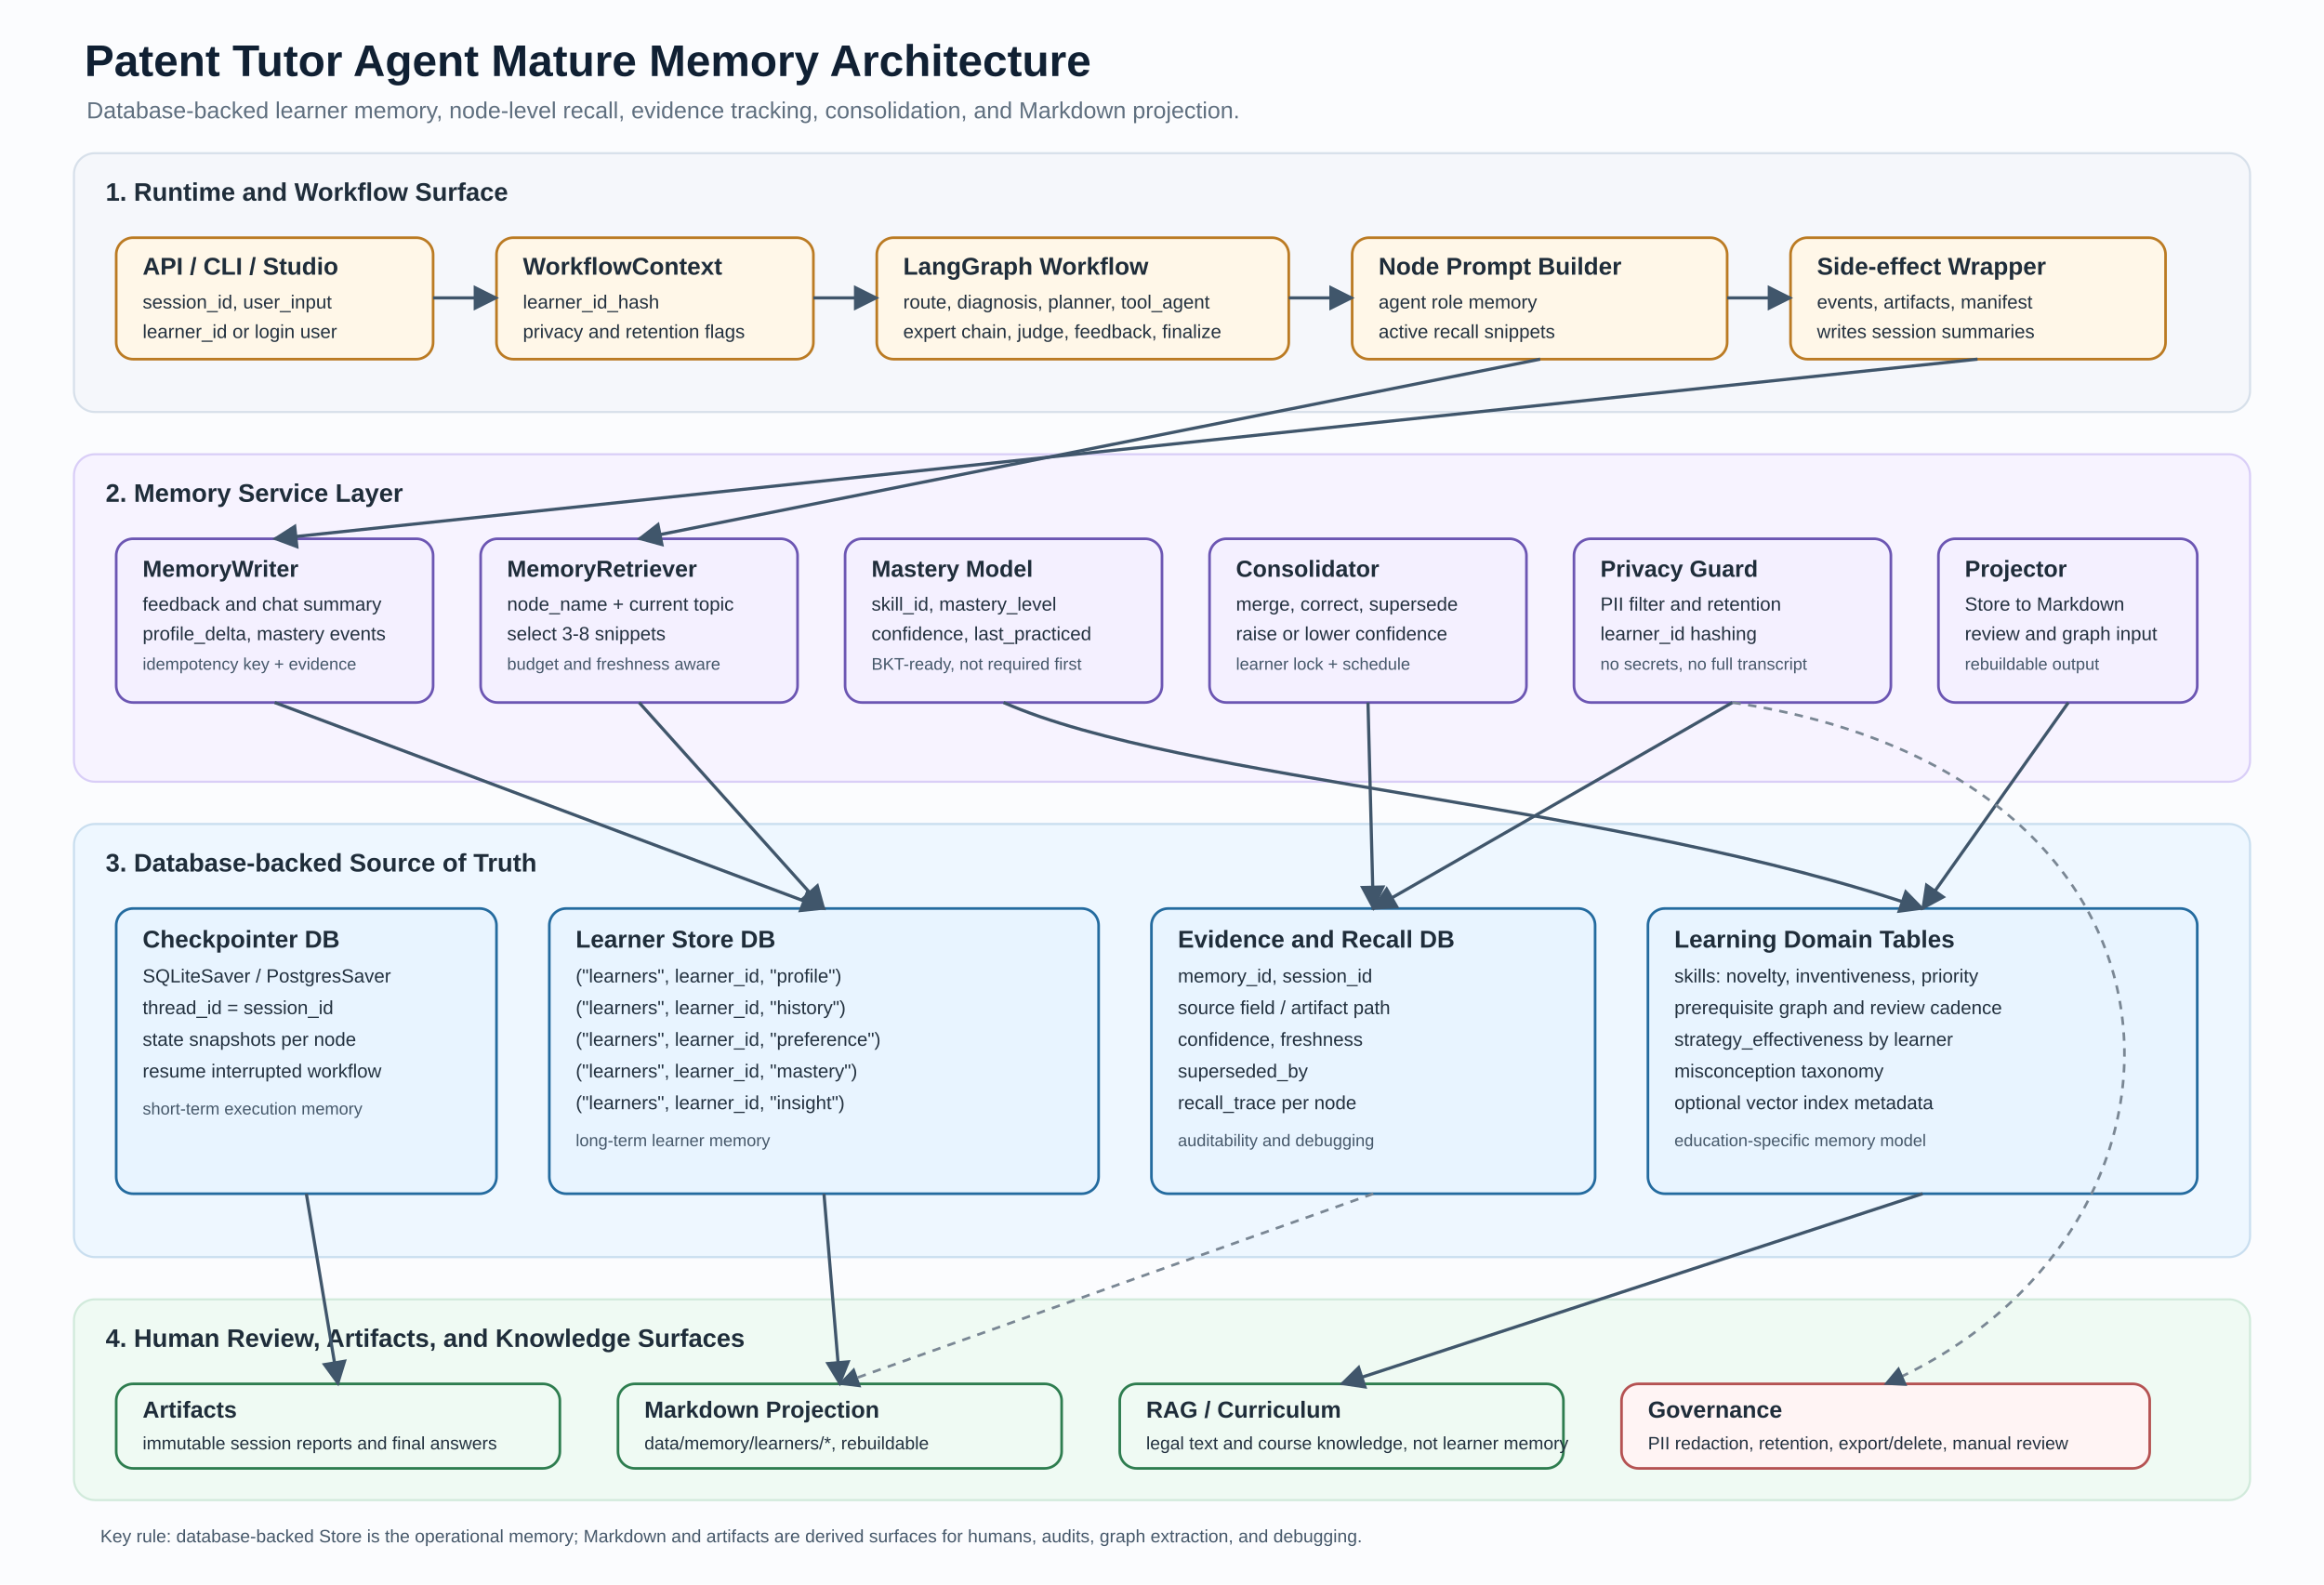
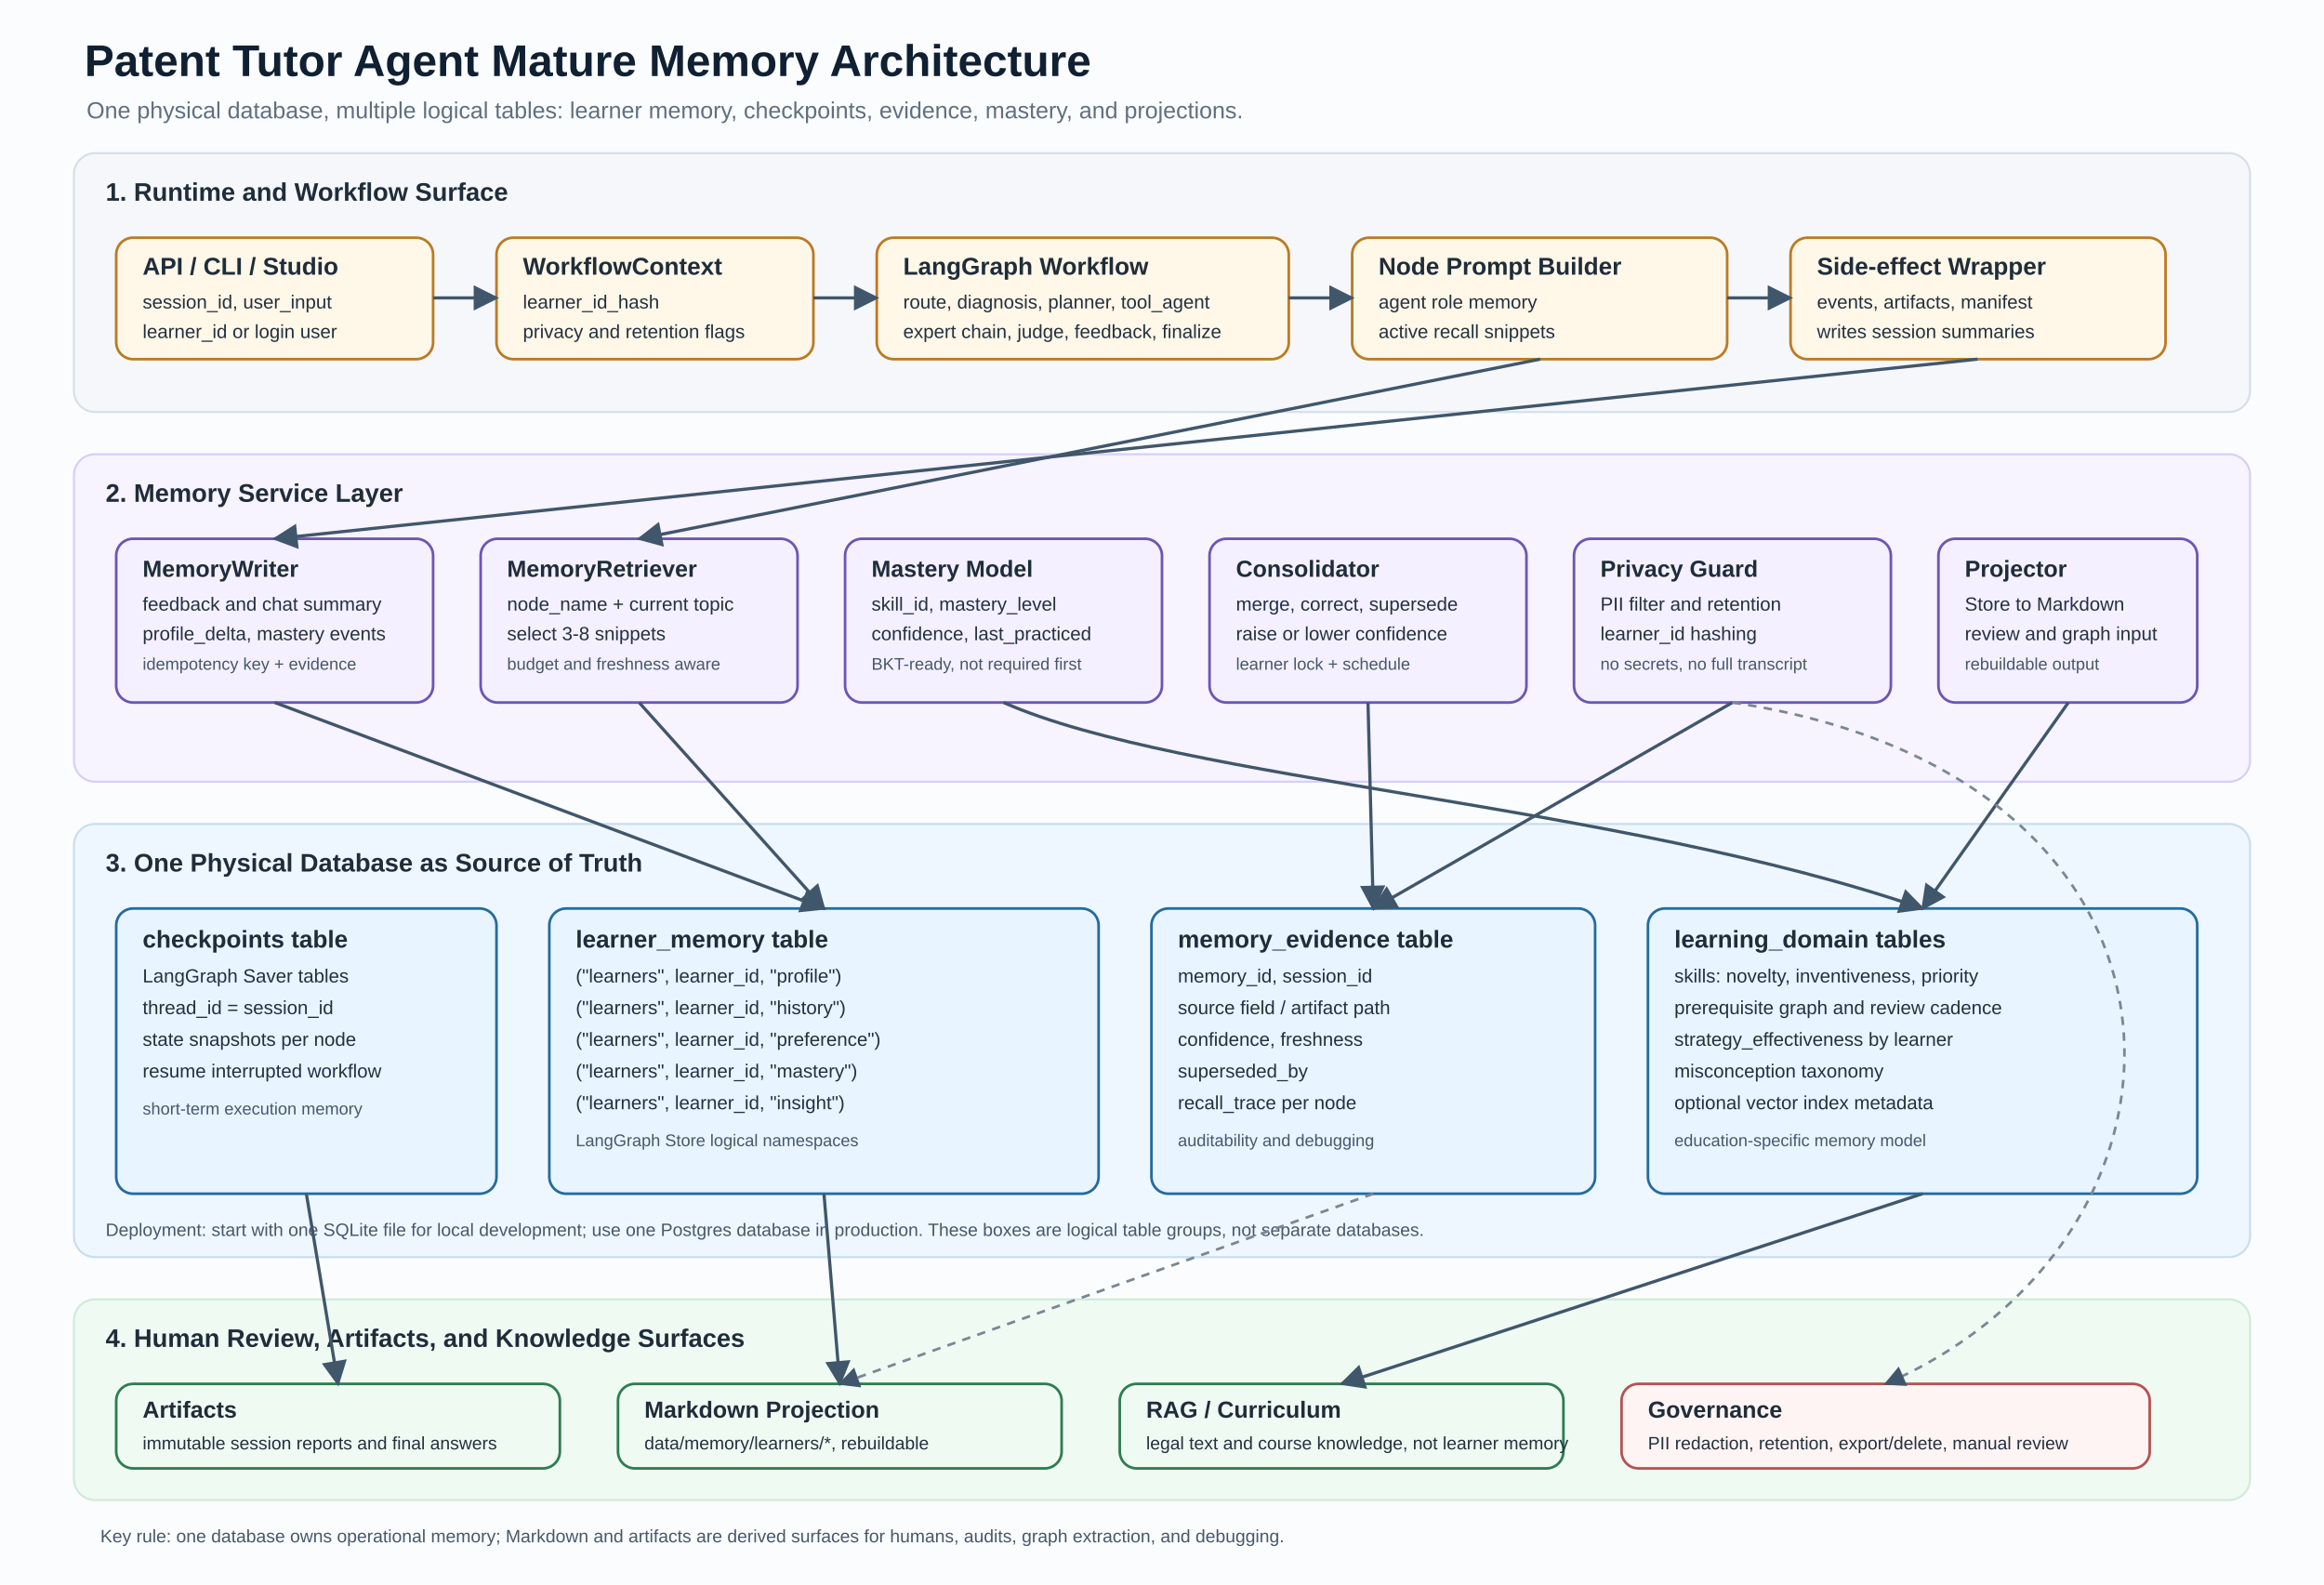
<svg xmlns="http://www.w3.org/2000/svg" width="2200" height="1500" viewBox="0 0 2200 1500">
  <defs>
    <marker id="arrow" viewBox="0 0 10 10" refX="9" refY="5" markerWidth="8" markerHeight="8" orient="auto-start-reverse">
      <path d="M 0 0 L 10 5 L 0 10 z" fill="#40566b" />
    </marker>
  </defs>
  <rect x="0" y="0" width="2200" height="1500" fill="#fbfcfe" />
  <text x="80" y="72" font-family="Arial, sans-serif" font-size="42" font-weight="700" fill="#102033">Patent Tutor Agent Mature Memory Architecture</text>
-   <text x="82" y="112" font-family="Arial, sans-serif" font-size="22" fill="#5f6f7f">Database-backed learner memory, node-level recall, evidence tracking, consolidation, and Markdown projection.</text>
+   <text x="82" y="112" font-family="Arial, sans-serif" font-size="22" fill="#5f6f7f">One physical database, multiple logical tables: learner memory, checkpoints, evidence, mastery, and projections.</text>
  <rect x="70" y="145" width="2060" height="245" fill="#f5f7fb" stroke="#d7e0ea" stroke-width="2" rx="20" />
  <text x="100" y="190" font-family="Arial, sans-serif" font-size="24" font-weight="700" fill="#1f2d3a">1. Runtime and Workflow Surface</text>
  <rect x="110" y="225" width="300" height="115" fill="#fff7e8" stroke="#bb7b23" stroke-width="2.5" rx="16" />
  <text x="135" y="260" font-family="Arial, sans-serif" font-size="23" font-weight="700" fill="#1f2d3a">API / CLI / Studio</text>
  <text x="135" y="292" font-family="Arial, sans-serif" font-size="18" fill="#23313f">session_id, user_input</text>
  <text x="135" y="320" font-family="Arial, sans-serif" font-size="18" fill="#23313f">learner_id or login user</text>
  <rect x="470" y="225" width="300" height="115" fill="#fff7e8" stroke="#bb7b23" stroke-width="2.5" rx="16" />
  <text x="495" y="260" font-family="Arial, sans-serif" font-size="23" font-weight="700" fill="#1f2d3a">WorkflowContext</text>
  <text x="495" y="292" font-family="Arial, sans-serif" font-size="18" fill="#23313f">learner_id_hash</text>
  <text x="495" y="320" font-family="Arial, sans-serif" font-size="18" fill="#23313f">privacy and retention flags</text>
  <rect x="830" y="225" width="390" height="115" fill="#fff7e8" stroke="#bb7b23" stroke-width="2.5" rx="16" />
  <text x="855" y="260" font-family="Arial, sans-serif" font-size="23" font-weight="700" fill="#1f2d3a">LangGraph Workflow</text>
  <text x="855" y="292" font-family="Arial, sans-serif" font-size="18" fill="#23313f">route, diagnosis, planner, tool_agent</text>
  <text x="855" y="320" font-family="Arial, sans-serif" font-size="18" fill="#23313f">expert chain, judge, feedback, finalize</text>
  <rect x="1280" y="225" width="355" height="115" fill="#fff7e8" stroke="#bb7b23" stroke-width="2.5" rx="16" />
  <text x="1305" y="260" font-family="Arial, sans-serif" font-size="23" font-weight="700" fill="#1f2d3a">Node Prompt Builder</text>
  <text x="1305" y="292" font-family="Arial, sans-serif" font-size="18" fill="#23313f">agent role memory</text>
  <text x="1305" y="320" font-family="Arial, sans-serif" font-size="18" fill="#23313f">active recall snippets</text>
  <rect x="1695" y="225" width="355" height="115" fill="#fff7e8" stroke="#bb7b23" stroke-width="2.5" rx="16" />
  <text x="1720" y="260" font-family="Arial, sans-serif" font-size="23" font-weight="700" fill="#1f2d3a">Side-effect Wrapper</text>
  <text x="1720" y="292" font-family="Arial, sans-serif" font-size="18" fill="#23313f">events, artifacts, manifest</text>
  <text x="1720" y="320" font-family="Arial, sans-serif" font-size="18" fill="#23313f">writes session summaries</text>
  <path d="M410 282 L470 282" stroke="#40566b" stroke-width="3" fill="none" marker-end="url(#arrow)" />
  <path d="M770 282 L830 282" stroke="#40566b" stroke-width="3" fill="none" marker-end="url(#arrow)" />
  <path d="M1220 282 L1280 282" stroke="#40566b" stroke-width="3" fill="none" marker-end="url(#arrow)" />
  <path d="M1635 282 L1695 282" stroke="#40566b" stroke-width="3" fill="none" marker-end="url(#arrow)" />
  <rect x="70" y="430" width="2060" height="310" fill="#f7f3ff" stroke="#d9cef7" stroke-width="2" rx="20" />
  <text x="100" y="475" font-family="Arial, sans-serif" font-size="24" font-weight="700" fill="#1f2d3a">2. Memory Service Layer</text>
  <rect x="110" y="510" width="300" height="155" fill="#f4f0ff" stroke="#6c56b3" stroke-width="2.5" rx="16" />
  <text x="135" y="546" font-family="Arial, sans-serif" font-size="22" font-weight="700" fill="#1f2d3a">MemoryWriter</text>
  <text x="135" y="578" font-family="Arial, sans-serif" font-size="18" fill="#23313f">feedback and chat summary</text>
  <text x="135" y="606" font-family="Arial, sans-serif" font-size="18" fill="#23313f">profile_delta, mastery events</text>
  <text x="135" y="634" font-family="Arial, sans-serif" font-size="16" fill="#46586a">idempotency key + evidence</text>
  <rect x="455" y="510" width="300" height="155" fill="#f4f0ff" stroke="#6c56b3" stroke-width="2.5" rx="16" />
  <text x="480" y="546" font-family="Arial, sans-serif" font-size="22" font-weight="700" fill="#1f2d3a">MemoryRetriever</text>
  <text x="480" y="578" font-family="Arial, sans-serif" font-size="18" fill="#23313f">node_name + current topic</text>
  <text x="480" y="606" font-family="Arial, sans-serif" font-size="18" fill="#23313f">select 3-8 snippets</text>
  <text x="480" y="634" font-family="Arial, sans-serif" font-size="16" fill="#46586a">budget and freshness aware</text>
  <rect x="800" y="510" width="300" height="155" fill="#f4f0ff" stroke="#6c56b3" stroke-width="2.5" rx="16" />
  <text x="825" y="546" font-family="Arial, sans-serif" font-size="22" font-weight="700" fill="#1f2d3a">Mastery Model</text>
  <text x="825" y="578" font-family="Arial, sans-serif" font-size="18" fill="#23313f">skill_id, mastery_level</text>
  <text x="825" y="606" font-family="Arial, sans-serif" font-size="18" fill="#23313f">confidence, last_practiced</text>
  <text x="825" y="634" font-family="Arial, sans-serif" font-size="16" fill="#46586a">BKT-ready, not required first</text>
  <rect x="1145" y="510" width="300" height="155" fill="#f4f0ff" stroke="#6c56b3" stroke-width="2.5" rx="16" />
  <text x="1170" y="546" font-family="Arial, sans-serif" font-size="22" font-weight="700" fill="#1f2d3a">Consolidator</text>
  <text x="1170" y="578" font-family="Arial, sans-serif" font-size="18" fill="#23313f">merge, correct, supersede</text>
  <text x="1170" y="606" font-family="Arial, sans-serif" font-size="18" fill="#23313f">raise or lower confidence</text>
  <text x="1170" y="634" font-family="Arial, sans-serif" font-size="16" fill="#46586a">learner lock + schedule</text>
  <rect x="1490" y="510" width="300" height="155" fill="#f4f0ff" stroke="#6c56b3" stroke-width="2.5" rx="16" />
  <text x="1515" y="546" font-family="Arial, sans-serif" font-size="22" font-weight="700" fill="#1f2d3a">Privacy Guard</text>
  <text x="1515" y="578" font-family="Arial, sans-serif" font-size="18" fill="#23313f">PII filter and retention</text>
  <text x="1515" y="606" font-family="Arial, sans-serif" font-size="18" fill="#23313f">learner_id hashing</text>
  <text x="1515" y="634" font-family="Arial, sans-serif" font-size="16" fill="#46586a">no secrets, no full transcript</text>
  <rect x="1835" y="510" width="245" height="155" fill="#f4f0ff" stroke="#6c56b3" stroke-width="2.5" rx="16" />
  <text x="1860" y="546" font-family="Arial, sans-serif" font-size="22" font-weight="700" fill="#1f2d3a">Projector</text>
  <text x="1860" y="578" font-family="Arial, sans-serif" font-size="18" fill="#23313f">Store to Markdown</text>
  <text x="1860" y="606" font-family="Arial, sans-serif" font-size="18" fill="#23313f">review and graph input</text>
  <text x="1860" y="634" font-family="Arial, sans-serif" font-size="16" fill="#46586a">rebuildable output</text>
  <path d="M1458 340 L605 510" stroke="#40566b" stroke-width="3" fill="none" marker-end="url(#arrow)" />
  <path d="M1872 340 L260 510" stroke="#40566b" stroke-width="3" fill="none" marker-end="url(#arrow)" />
  <rect x="70" y="780" width="2060" height="410" fill="#eef7ff" stroke="#c9deef" stroke-width="2" rx="20" />
-   <text x="100" y="825" font-family="Arial, sans-serif" font-size="24" font-weight="700" fill="#1f2d3a">3. Database-backed Source of Truth</text>
+   <text x="100" y="825" font-family="Arial, sans-serif" font-size="24" font-weight="700" fill="#1f2d3a">3. One Physical Database as Source of Truth</text>
  <rect x="110" y="860" width="360" height="270" fill="#e8f4ff" stroke="#246b9f" stroke-width="2.5" rx="16" />
-   <text x="135" y="897" font-family="Arial, sans-serif" font-size="23" font-weight="700" fill="#1f2d3a">Checkpointer DB</text>
-   <text x="135" y="930" font-family="Arial, sans-serif" font-size="18" fill="#23313f">SQLiteSaver / PostgresSaver</text>
+   <text x="135" y="897" font-family="Arial, sans-serif" font-size="23" font-weight="700" fill="#1f2d3a">checkpoints table</text>
+   <text x="135" y="930" font-family="Arial, sans-serif" font-size="18" fill="#23313f">LangGraph Saver tables</text>
  <text x="135" y="960" font-family="Arial, sans-serif" font-size="18" fill="#23313f">thread_id = session_id</text>
  <text x="135" y="990" font-family="Arial, sans-serif" font-size="18" fill="#23313f">state snapshots per node</text>
  <text x="135" y="1020" font-family="Arial, sans-serif" font-size="18" fill="#23313f">resume interrupted workflow</text>
  <text x="135" y="1055" font-family="Arial, sans-serif" font-size="16" fill="#46586a">short-term execution memory</text>
  <rect x="520" y="860" width="520" height="270" fill="#e8f4ff" stroke="#246b9f" stroke-width="2.5" rx="16" />
-   <text x="545" y="897" font-family="Arial, sans-serif" font-size="23" font-weight="700" fill="#1f2d3a">Learner Store DB</text>
+   <text x="545" y="897" font-family="Arial, sans-serif" font-size="23" font-weight="700" fill="#1f2d3a">learner_memory table</text>
  <text x="545" y="930" font-family="Arial, sans-serif" font-size="18" fill="#23313f">("learners", learner_id, "profile")</text>
  <text x="545" y="960" font-family="Arial, sans-serif" font-size="18" fill="#23313f">("learners", learner_id, "history")</text>
  <text x="545" y="990" font-family="Arial, sans-serif" font-size="18" fill="#23313f">("learners", learner_id, "preference")</text>
  <text x="545" y="1020" font-family="Arial, sans-serif" font-size="18" fill="#23313f">("learners", learner_id, "mastery")</text>
  <text x="545" y="1050" font-family="Arial, sans-serif" font-size="18" fill="#23313f">("learners", learner_id, "insight")</text>
-   <text x="545" y="1085" font-family="Arial, sans-serif" font-size="16" fill="#46586a">long-term learner memory</text>
+   <text x="545" y="1085" font-family="Arial, sans-serif" font-size="16" fill="#46586a">LangGraph Store logical namespaces</text>
  <rect x="1090" y="860" width="420" height="270" fill="#e8f4ff" stroke="#246b9f" stroke-width="2.5" rx="16" />
-   <text x="1115" y="897" font-family="Arial, sans-serif" font-size="23" font-weight="700" fill="#1f2d3a">Evidence and Recall DB</text>
+   <text x="1115" y="897" font-family="Arial, sans-serif" font-size="23" font-weight="700" fill="#1f2d3a">memory_evidence table</text>
  <text x="1115" y="930" font-family="Arial, sans-serif" font-size="18" fill="#23313f">memory_id, session_id</text>
  <text x="1115" y="960" font-family="Arial, sans-serif" font-size="18" fill="#23313f">source field / artifact path</text>
  <text x="1115" y="990" font-family="Arial, sans-serif" font-size="18" fill="#23313f">confidence, freshness</text>
  <text x="1115" y="1020" font-family="Arial, sans-serif" font-size="18" fill="#23313f">superseded_by</text>
  <text x="1115" y="1050" font-family="Arial, sans-serif" font-size="18" fill="#23313f">recall_trace per node</text>
  <text x="1115" y="1085" font-family="Arial, sans-serif" font-size="16" fill="#46586a">auditability and debugging</text>
  <rect x="1560" y="860" width="520" height="270" fill="#e8f4ff" stroke="#246b9f" stroke-width="2.5" rx="16" />
-   <text x="1585" y="897" font-family="Arial, sans-serif" font-size="23" font-weight="700" fill="#1f2d3a">Learning Domain Tables</text>
+   <text x="1585" y="897" font-family="Arial, sans-serif" font-size="23" font-weight="700" fill="#1f2d3a">learning_domain tables</text>
  <text x="1585" y="930" font-family="Arial, sans-serif" font-size="18" fill="#23313f">skills: novelty, inventiveness, priority</text>
  <text x="1585" y="960" font-family="Arial, sans-serif" font-size="18" fill="#23313f">prerequisite graph and review cadence</text>
  <text x="1585" y="990" font-family="Arial, sans-serif" font-size="18" fill="#23313f">strategy_effectiveness by learner</text>
  <text x="1585" y="1020" font-family="Arial, sans-serif" font-size="18" fill="#23313f">misconception taxonomy</text>
  <text x="1585" y="1050" font-family="Arial, sans-serif" font-size="18" fill="#23313f">optional vector index metadata</text>
  <text x="1585" y="1085" font-family="Arial, sans-serif" font-size="16" fill="#46586a">education-specific memory model</text>
+   <text x="100" y="1170" font-family="Arial, sans-serif" font-size="17" fill="#46586a">Deployment: start with one SQLite file for local development; use one Postgres database in production. These boxes are logical table groups, not separate databases.</text>
  <path d="M260 665 L780 860" stroke="#40566b" stroke-width="3" fill="none" marker-end="url(#arrow)" />
  <path d="M605 665 L780 860" stroke="#40566b" stroke-width="3" fill="none" marker-end="url(#arrow)" />
  <path d="M950 665 C1120 740 1530 760 1820 860" stroke="#40566b" stroke-width="3" fill="none" marker-end="url(#arrow)" />
  <path d="M1295 665 L1300 860" stroke="#40566b" stroke-width="3" fill="none" marker-end="url(#arrow)" />
  <path d="M1640 665 L1300 860" stroke="#40566b" stroke-width="3" fill="none" marker-end="url(#arrow)" />
  <path d="M1958 665 L1820 860" stroke="#40566b" stroke-width="3" fill="none" marker-end="url(#arrow)" />
  <rect x="70" y="1230" width="2060" height="190" fill="#effaf3" stroke="#d1eadb" stroke-width="2" rx="20" />
  <text x="100" y="1275" font-family="Arial, sans-serif" font-size="24" font-weight="700" fill="#1f2d3a">4. Human Review, Artifacts, and Knowledge Surfaces</text>
  <rect x="110" y="1310" width="420" height="80" fill="#effaf3" stroke="#2e7d4f" stroke-width="2.5" rx="16" />
  <text x="135" y="1342" font-family="Arial, sans-serif" font-size="22" font-weight="700" fill="#1f2d3a">Artifacts</text>
  <text x="135" y="1372" font-family="Arial, sans-serif" font-size="17" fill="#23313f">immutable session reports and final answers</text>
  <rect x="585" y="1310" width="420" height="80" fill="#effaf3" stroke="#2e7d4f" stroke-width="2.5" rx="16" />
  <text x="610" y="1342" font-family="Arial, sans-serif" font-size="22" font-weight="700" fill="#1f2d3a">Markdown Projection</text>
  <text x="610" y="1372" font-family="Arial, sans-serif" font-size="17" fill="#23313f">data/memory/learners/*, rebuildable</text>
  <rect x="1060" y="1310" width="420" height="80" fill="#effaf3" stroke="#2e7d4f" stroke-width="2.5" rx="16" />
  <text x="1085" y="1342" font-family="Arial, sans-serif" font-size="22" font-weight="700" fill="#1f2d3a">RAG / Curriculum</text>
  <text x="1085" y="1372" font-family="Arial, sans-serif" font-size="17" fill="#23313f">legal text and course knowledge, not learner memory</text>
  <rect x="1535" y="1310" width="500" height="80" fill="#fff4f4" stroke="#b55252" stroke-width="2.5" rx="16" />
  <text x="1560" y="1342" font-family="Arial, sans-serif" font-size="22" font-weight="700" fill="#1f2d3a">Governance</text>
  <text x="1560" y="1372" font-family="Arial, sans-serif" font-size="17" fill="#23313f">PII redaction, retention, export/delete, manual review</text>
  <path d="M290 1130 L320 1310" stroke="#40566b" stroke-width="3" fill="none" marker-end="url(#arrow)" />
  <path d="M780 1130 L795 1310" stroke="#40566b" stroke-width="3" fill="none" marker-end="url(#arrow)" />
  <path d="M1300 1130 L795 1310" stroke="#7a8794" stroke-width="2.5" stroke-dasharray="8 7" fill="none" marker-end="url(#arrow)" />
  <path d="M1820 1130 L1270 1310" stroke="#40566b" stroke-width="3" fill="none" marker-end="url(#arrow)" />
  <path d="M1640 665 C2110 735 2105 1170 1785 1310" stroke="#7a8794" stroke-width="2.5" stroke-dasharray="8 7" fill="none" marker-end="url(#arrow)" />
-   <text x="95" y="1460" font-family="Arial, sans-serif" font-size="17" fill="#46586a">Key rule: database-backed Store is the operational memory; Markdown and artifacts are derived surfaces for humans, audits, graph extraction, and debugging.</text>
+   <text x="95" y="1460" font-family="Arial, sans-serif" font-size="17" fill="#46586a">Key rule: one database owns operational memory; Markdown and artifacts are derived surfaces for humans, audits, graph extraction, and debugging.</text>
</svg>
